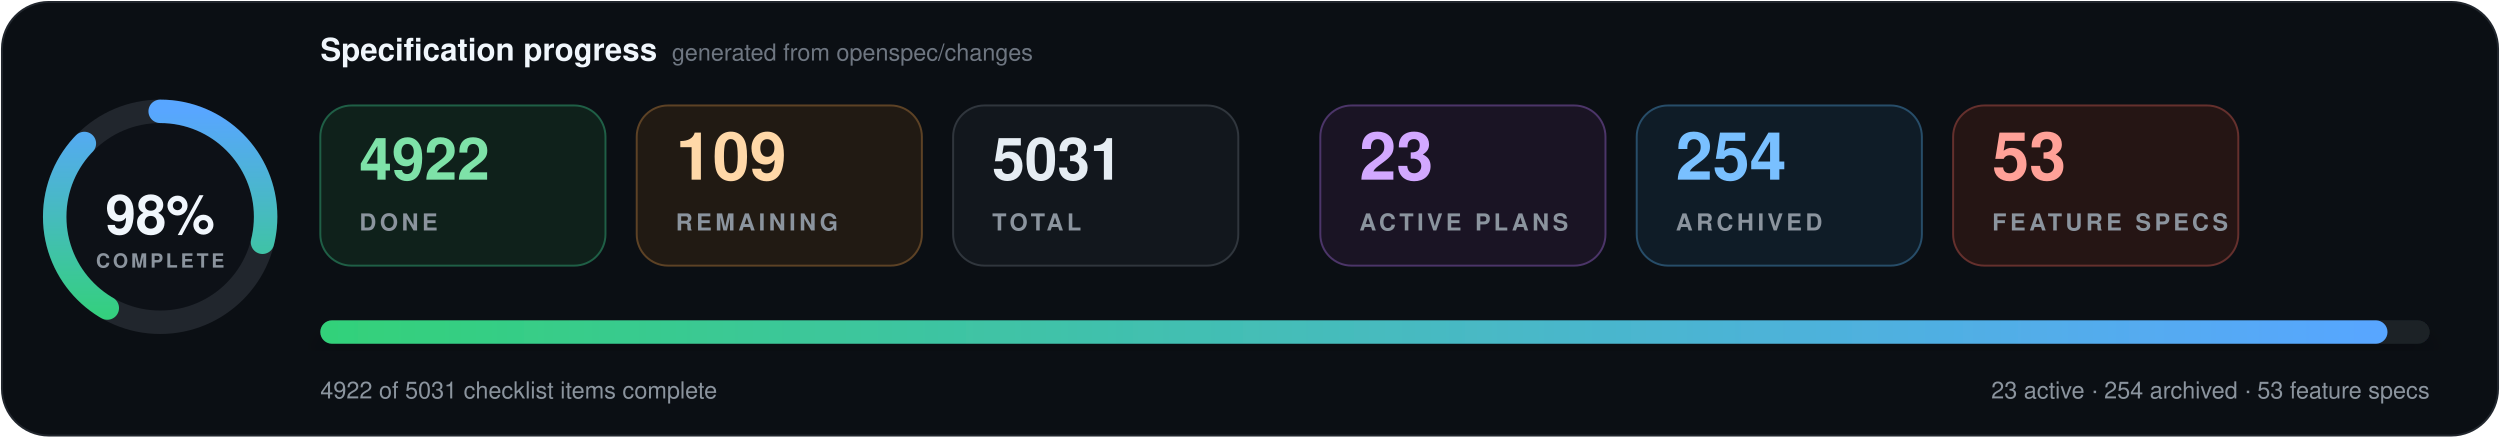
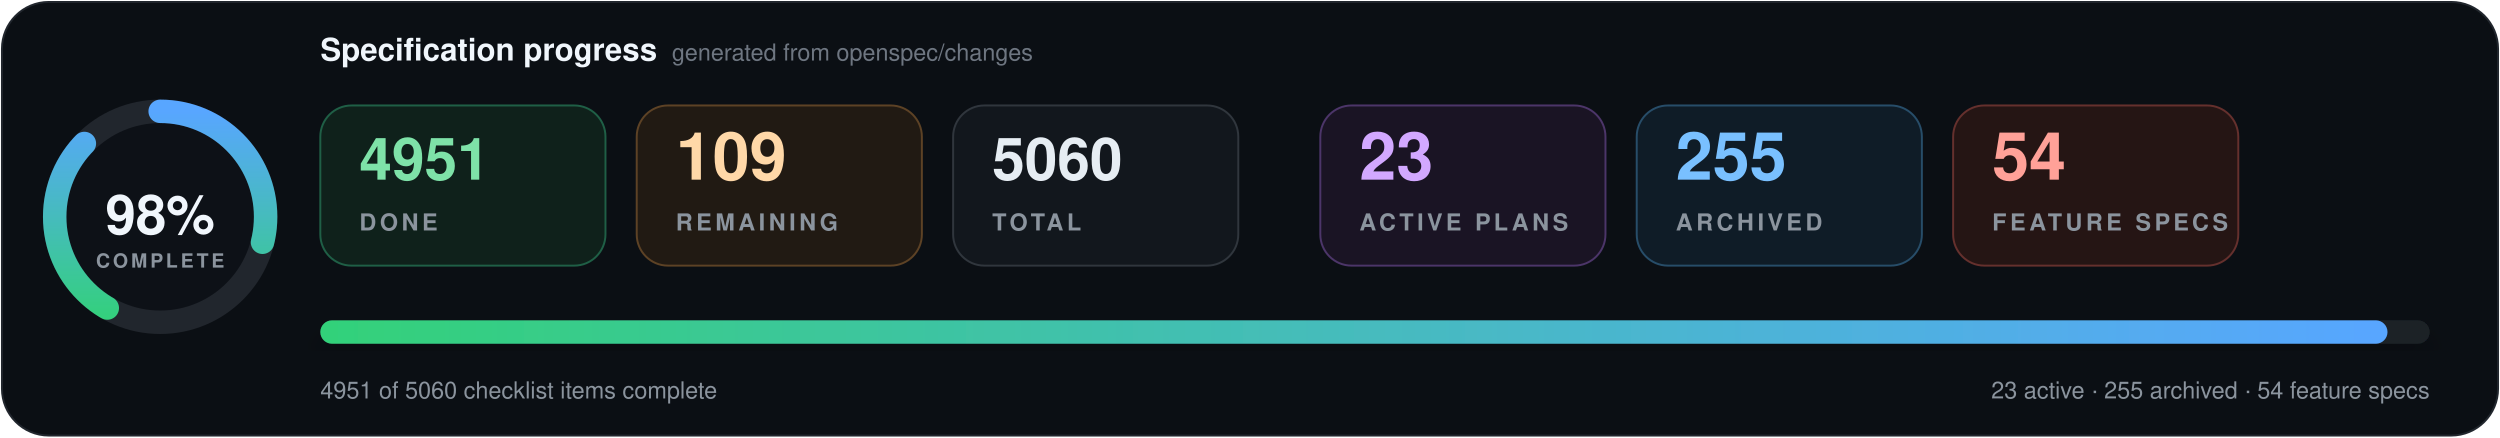
- <svg xmlns="http://www.w3.org/2000/svg" data-cache-version="1793797773" width="1280" height="224" viewBox="0 0 1280 224" role="img" aria-labelledby="title description" font-family="system-ui, -apple-system, BlinkMacSystemFont, 'Segoe UI', Helvetica, Arial, sans-serif" font-variant-numeric="tabular-nums">
+ <svg xmlns="http://www.w3.org/2000/svg" data-cache-version="1793819746" width="1280" height="224" viewBox="0 0 1280 224" role="img" aria-labelledby="title description" font-family="system-ui, -apple-system, BlinkMacSystemFont, 'Segoe UI', Helvetica, Arial, sans-serif" font-variant-numeric="tabular-nums">
  <defs>
    <linearGradient id="progress" x1="0" x2="1">
      <stop offset="0" stop-color="#33d17a" />
      <stop offset="1" stop-color="#58a6ff" />
    </linearGradient>
    <filter id="shadow" x="-10%" y="-20%" width="120%" height="150%">
      <feDropShadow dx="0" dy="7" stdDeviation="9" flood-color="#000" flood-opacity=".28" />
    </filter>
  </defs>
  <rect x="1" y="1" width="1278" height="222" rx="24" fill="#0b0f14" stroke="#21262d" />
  <g transform="translate(82 111)">
    <circle r="54" fill="#0d1117" stroke="#21262d" stroke-width="12" />
    <circle r="54" fill="none" stroke="url(#progress)" stroke-width="12" stroke-linecap="round" pathLength="100" stroke-dasharray="98 100" transform="rotate(-90)" />
    <text y="-1" text-anchor="middle" dominant-baseline="middle" fill="#f0f6fc" font-size="28" font-weight="800">98%</text>
    <text y="26" text-anchor="middle" fill="#8b949e" font-size="10" font-weight="700" letter-spacing="1.5">COMPLETE</text>
  </g>
  <text x="164" y="31" fill="#f0f6fc" font-size="16" font-weight="750">Specification progress</text>
  <text x="344" y="31" fill="#6e7681" font-size="12">generated from openspec/changes</text>
  <g transform="translate(164 54)">
    <rect width="146" height="82" rx="16" fill="#0f211b" stroke="#1f5f46" />
-     <text x="20" y="38" fill="#7ee2a8" font-size="30" font-weight="750">4922</text>
+     <text x="20" y="38" fill="#7ee2a8" font-size="30" font-weight="750">4951</text>
    <text x="20" y="64" fill="#8b949e" font-size="12" font-weight="700" letter-spacing="1.8">DONE</text>
  </g>
  <g transform="translate(326 54)">
    <rect width="146" height="82" rx="16" fill="#211a13" stroke="#5d4225" />
    <text x="20" y="38" fill="#ffd8a8" font-size="34" font-weight="750">109</text>
    <text x="20" y="64" fill="#8b949e" font-size="12" font-weight="700" letter-spacing="1.8">REMAINING</text>
  </g>
  <g transform="translate(488 54)">
    <rect width="146" height="82" rx="16" fill="#12171d" stroke="#30363d" />
-     <text x="20" y="38" fill="#e6edf3" font-size="30" font-weight="750">5031</text>
+     <text x="20" y="38" fill="#e6edf3" font-size="30" font-weight="750">5060</text>
    <text x="20" y="64" fill="#8b949e" font-size="12" font-weight="700" letter-spacing="1.8">TOTAL</text>
  </g>
  <g transform="translate(676 54)">
    <rect width="146" height="82" rx="16" fill="#1a1424" stroke="#4c3569" />
    <text x="20" y="38" fill="#d2a8ff" font-size="34" font-weight="750">23</text>
    <text x="20" y="64" fill="#8b949e" font-size="12" font-weight="700" letter-spacing="1.8">ACTIVE PLANS</text>
  </g>
  <g transform="translate(838 54)">
    <rect width="146" height="82" rx="16" fill="#0f1c27" stroke="#274d69" />
-     <text x="20" y="38" fill="#79c0ff" font-size="34" font-weight="750">254</text>
+     <text x="20" y="38" fill="#79c0ff" font-size="34" font-weight="750">255</text>
    <text x="20" y="64" fill="#8b949e" font-size="12" font-weight="700" letter-spacing="1.8">ARCHIVED</text>
  </g>
  <g transform="translate(1000 54)">
    <rect width="146" height="82" rx="16" fill="#251514" stroke="#65302d" />
-     <text x="20" y="38" fill="#ffa198" font-size="34" font-weight="750">53</text>
+     <text x="20" y="38" fill="#ffa198" font-size="34" font-weight="750">54</text>
    <text x="20" y="64" fill="#8b949e" font-size="12" font-weight="700" letter-spacing="1.8">FEATURE SPECS</text>
  </g>
  <g filter="url(#shadow)">
    <rect x="164" y="164" width="1080" height="12" rx="6" fill="#1b2128" />
    <rect x="164" y="164" width="1058.4" height="12" rx="6" fill="url(#progress)" />
  </g>
-   <text x="164" y="204" fill="#8b949e" font-size="12">4922 of 5031 checklist items complete</text>
-   <text x="1244" y="204" text-anchor="end" fill="#8b949e" font-size="12">23 active · 254 archived · 53 feature specs</text>
+   <text x="164" y="204" fill="#8b949e" font-size="12">4951 of 5060 checklist items complete</text>
+   <text x="1244" y="204" text-anchor="end" fill="#8b949e" font-size="12">23 active · 255 archived · 54 feature specs</text>
</svg>
